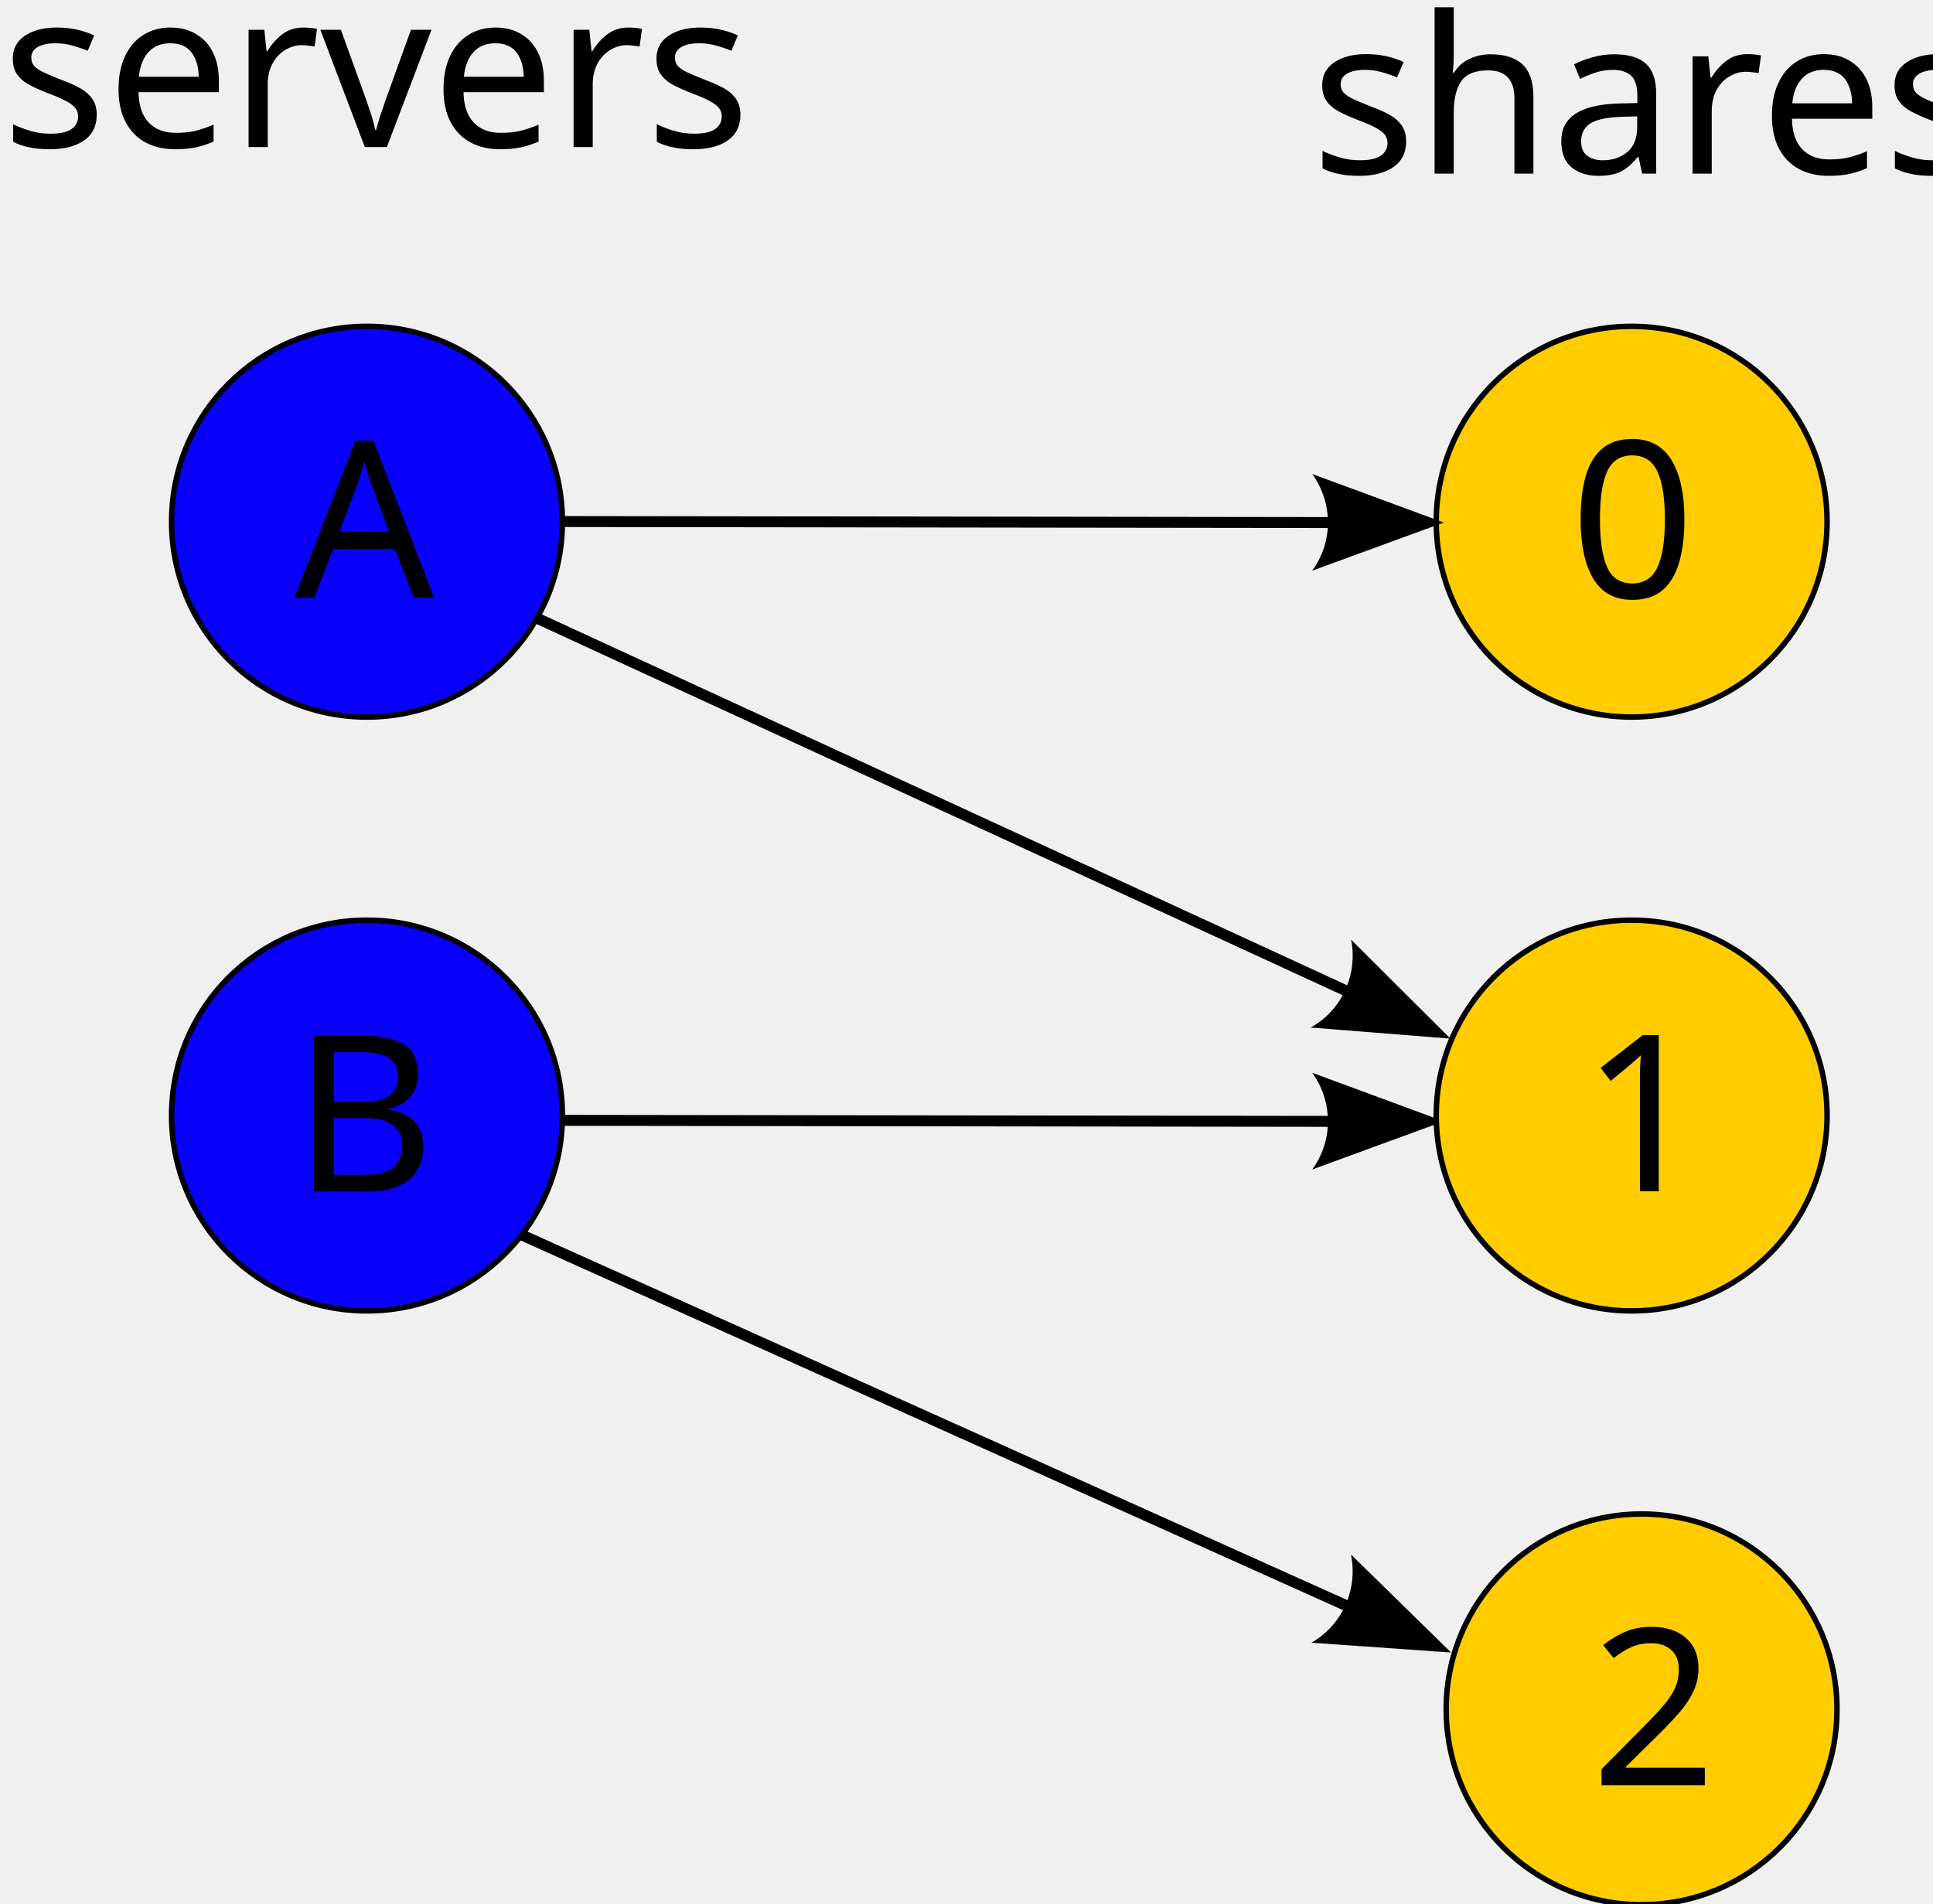
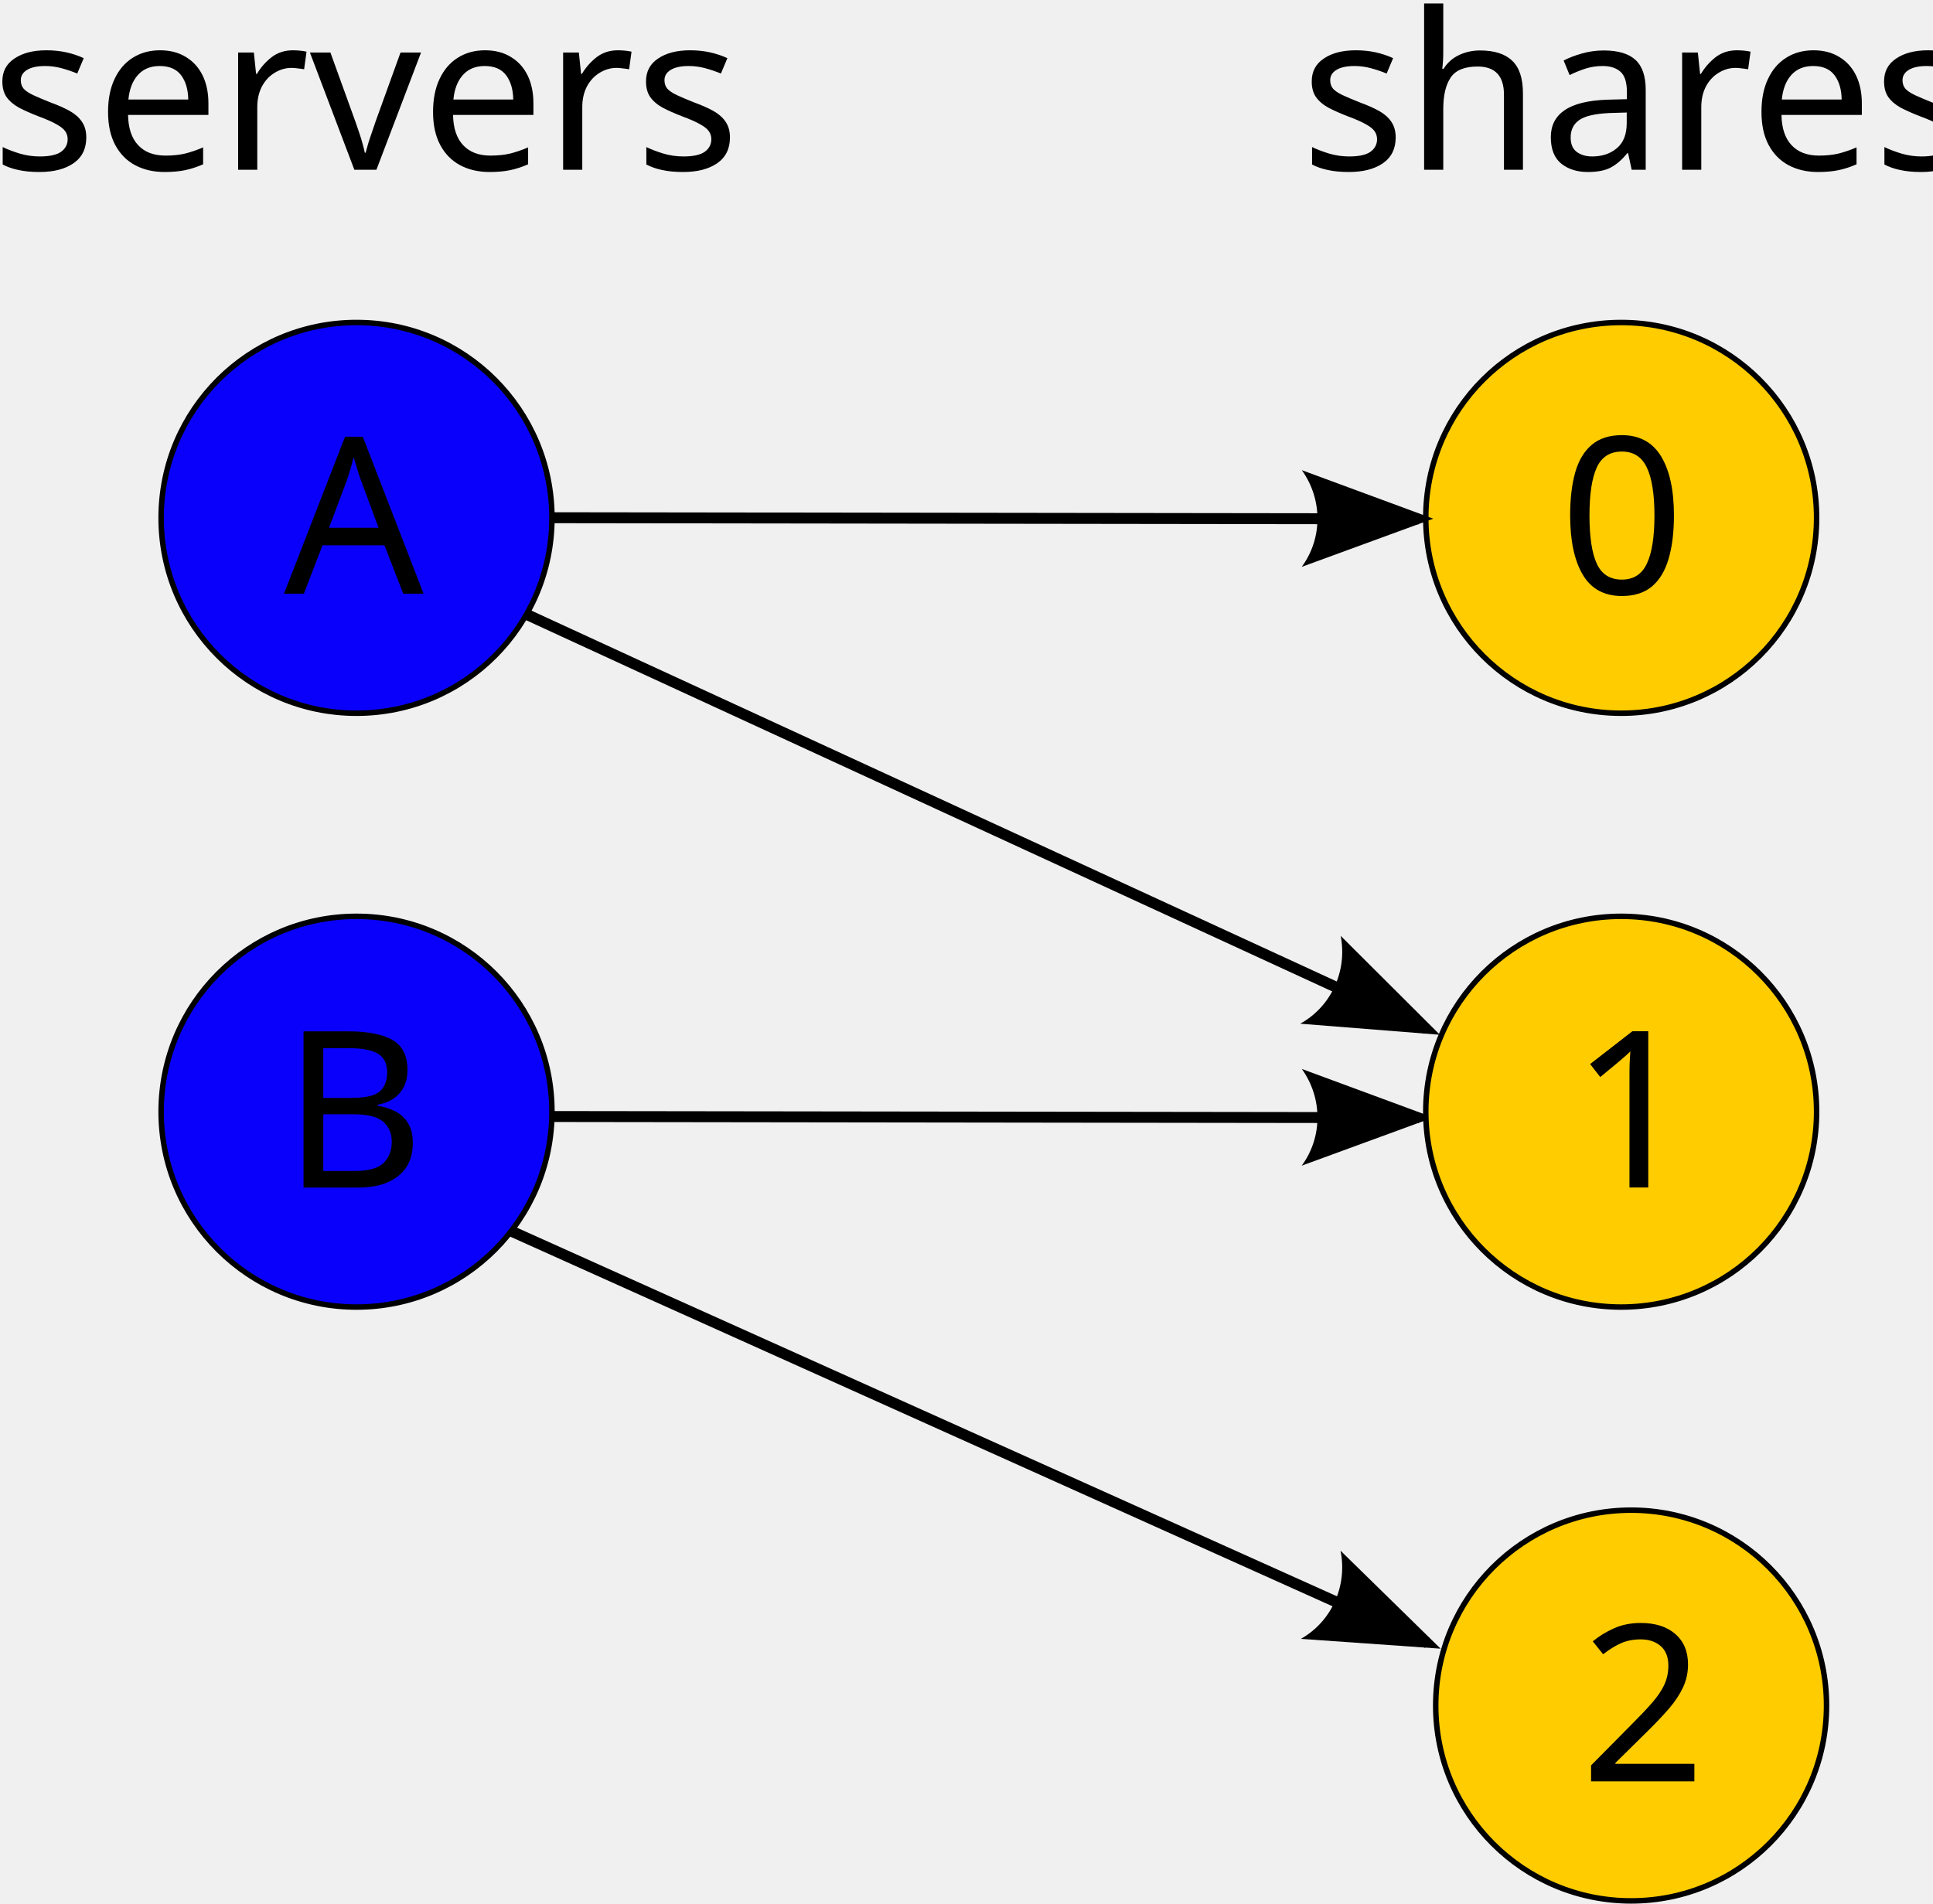
- <svg xmlns="http://www.w3.org/2000/svg" width="176.643" height="173.99" id="svg5027" version="1.1">
+ <svg xmlns="http://www.w3.org/2000/svg" width="176.643" height="173.995" id="svg5027" version="1.1">
  <defs id="defs5029">
    <marker orient="auto" refY="0" refX="0" id="Arrow2Lend" style="overflow:visible">
      <path id="path4141" style="fill-rule:evenodd;stroke-width:0.625;stroke-linejoin:round" d="M 8.719,4.034 -2.207,0.016 8.719,-4.002 c -1.745,2.372 -1.735,5.617 -6e-7,8.035 z" transform="matrix(-1.1,0,0,-1.1,-1.1,0)" />
    </marker>
    <marker style="overflow:visible" id="DistanceEnd" refX="0" refY="0" orient="auto">
      <g id="g2301">
        <path style="fill:none;stroke:#ffffff;stroke-width:1.15;stroke-linecap:square" d="M 0,0 -2,0" id="path2316" />
-         <path style="fill:#000000;fill-rule:evenodd;stroke:none" d="M 0,0 -13,4 -9,0 -13,-4 0,0 z" id="path2312" />
+         <path style="fill:#000000;fill-rule:evenodd;stroke:none" d="M 0,0 -13,4 -9,0 -13,-4 0,0 Z" id="path2312" />
        <path style="fill:none;stroke:#000000;stroke-width:1;stroke-linecap:square" d="M 0,-4 0,40" id="path2314" />
      </g>
    </marker>
    <marker orient="auto" refY="0" refX="0" id="Arrow1Lend" style="overflow:visible">
-       <path id="path4123" d="M 0,0 5,-5 -12.5,0 5,5 0,0 z" style="fill-rule:evenodd;stroke:#000000;stroke-width:1pt" transform="matrix(-0.8,0,0,-0.8,-10,0)" />
+       <path id="path4123" d="M 0,0 5,-5 -12.5,0 5,5 0,0 Z" style="fill-rule:evenodd;stroke:#000000;stroke-width:1pt" transform="matrix(-0.8,0,0,-0.8,-10,0)" />
    </marker>
    <marker orient="auto" refY="0" refX="0" id="marker5066" style="overflow:visible">
-       <path id="path5068" d="M 0,0 5,-5 -12.5,0 5,5 0,0 z" style="fill-rule:evenodd;stroke:#000000;stroke-width:1pt" transform="matrix(-0.8,0,0,-0.8,-10,0)" />
+       <path id="path5068" d="M 0,0 5,-5 -12.5,0 5,5 0,0 Z" style="fill-rule:evenodd;stroke:#000000;stroke-width:1pt" transform="matrix(-0.8,0,0,-0.8,-10,0)" />
    </marker>
    <marker orient="auto" refY="0" refX="0" id="Arrow2Lend-0" style="overflow:visible">
      <path id="path4141-5" style="fill-rule:evenodd;stroke-width:0.625;stroke-linejoin:round" d="M 8.719,4.034 -2.207,0.016 8.719,-4.002 c -1.745,2.372 -1.735,5.617 -6e-7,8.035 z" transform="matrix(-1.1,0,0,-1.1,-1.1,0)" />
    </marker>
    <marker orient="auto" refY="0" refX="0" id="Arrow2Lend-5" style="overflow:visible">
      <path id="path4141-3" style="fill-rule:evenodd;stroke-width:0.625;stroke-linejoin:round" d="M 8.719,4.034 -2.207,0.016 8.719,-4.002 c -1.745,2.372 -1.735,5.617 -6e-7,8.035 z" transform="matrix(-1.1,0,0,-1.1,-1.1,0)" />
    </marker>
    <marker orient="auto" refY="0" refX="0" id="Arrow2Lend-7" style="overflow:visible">
      <path id="path4141-9" style="fill-rule:evenodd;stroke-width:0.625;stroke-linejoin:round" d="M 8.719,4.034 -2.207,0.016 8.719,-4.002 c -1.745,2.372 -1.735,5.617 -6e-7,8.035 z" transform="matrix(-1.1,0,0,-1.1,-1.1,0)" />
    </marker>
    <marker orient="auto" refY="0" refX="0" id="Arrow2Lend-9" style="overflow:visible">
      <path id="path4141-0" style="fill-rule:evenodd;stroke-width:0.625;stroke-linejoin:round" d="M 8.719,4.034 -2.207,0.016 8.719,-4.002 c -1.745,2.372 -1.735,5.617 -6e-7,8.035 z" transform="matrix(-1.1,0,0,-1.1,-1.1,0)" />
    </marker>
    <marker orient="auto" refY="0" refX="0" id="Arrow2Lend-3" style="overflow:visible">
      <path id="path4141-95" style="fill-rule:evenodd;stroke-width:0.625;stroke-linejoin:round" d="M 8.719,4.034 -2.207,0.016 8.719,-4.002 c -1.745,2.372 -1.735,5.617 -6e-7,8.035 z" transform="matrix(-1.1,0,0,-1.1,-1.1,0)" />
    </marker>
    <marker orient="auto" refY="0" refX="0" id="Arrow2Lend-96" style="overflow:visible">
      <path id="path4141-6" style="fill-rule:evenodd;stroke-width:0.625;stroke-linejoin:round" d="M 8.719,4.034 -2.207,0.016 8.719,-4.002 c -1.745,2.372 -1.735,5.617 -6e-7,8.035 z" transform="matrix(-1.1,0,0,-1.1,-1.1,0)" />
    </marker>
    <marker orient="auto" refY="0" refX="0" id="Arrow2Lend-96-2" style="overflow:visible">
      <path id="path4141-6-4" style="fill-rule:evenodd;stroke-width:0.625;stroke-linejoin:round" d="M 8.719,4.034 -2.207,0.016 8.719,-4.002 c -1.745,2.372 -1.735,5.617 -6e-7,8.035 z" transform="matrix(-1.1,0,0,-1.1,-1.1,0)" />
    </marker>
    <marker orient="auto" refY="0" refX="0" id="Arrow2Lend-96-4" style="overflow:visible">
      <path id="path4141-6-0" style="fill-rule:evenodd;stroke-width:0.625;stroke-linejoin:round" d="M 8.719,4.034 -2.207,0.016 8.719,-4.002 c -1.745,2.372 -1.735,5.617 -6e-7,8.035 z" transform="matrix(-1.1,0,0,-1.1,-1.1,0)" />
    </marker>
    <marker orient="auto" refY="0" refX="0" id="Arrow2Lend-97" style="overflow:visible">
      <path id="path4141-97" style="fill-rule:evenodd;stroke-width:0.625;stroke-linejoin:round" d="M 8.719,4.034 -2.207,0.016 8.719,-4.002 c -1.745,2.372 -1.735,5.617 -6e-7,8.035 z" transform="matrix(-1.1,0,0,-1.1,-1.1,0)" />
    </marker>
    <marker orient="auto" refY="0" refX="0" id="marker4356" style="overflow:visible">
      <path id="path4358" style="fill-rule:evenodd;stroke-width:0.625;stroke-linejoin:round" d="M 8.719,4.034 -2.207,0.016 8.719,-4.002 c -1.745,2.372 -1.735,5.617 -6e-7,8.035 z" transform="matrix(-1.1,0,0,-1.1,-1.1,0)" />
    </marker>
    <marker orient="auto" refY="0" refX="0" id="marker4360" style="overflow:visible">
      <path id="path4362" style="fill-rule:evenodd;stroke-width:0.625;stroke-linejoin:round" d="M 8.719,4.034 -2.207,0.016 8.719,-4.002 c -1.745,2.372 -1.735,5.617 -6e-7,8.035 z" transform="matrix(-1.1,0,0,-1.1,-1.1,0)" />
    </marker>
    <marker orient="auto" refY="0" refX="0" id="Arrow2Lend-1" style="overflow:visible">
      <path id="path4141-1" style="fill-rule:evenodd;stroke-width:0.625;stroke-linejoin:round" d="M 8.719,4.034 -2.207,0.016 8.719,-4.002 c -1.745,2.372 -1.735,5.617 -6e-7,8.035 z" transform="matrix(-1.1,0,0,-1.1,-1.1,0)" />
    </marker>
  </defs>
-   <g id="layer3" transform="translate(-7.307454,1.6503907e-6)" />
-   <g id="layer2" />
-   <g id="layer1" transform="translate(-91.99024,-382.7523)">
+   <g id="layer3" transform="translate(-8.263364,-0.3504606)" />
+   <g id="layer2" transform="translate(-0.9559097,-0.3504622)" />
+   <g id="layer1" transform="translate(-92.94615,-383.1028)">
    <path style="fill:none;stroke:#000000;stroke-width:1px;stroke-linecap:butt;stroke-linejoin:miter;stroke-opacity:1;marker-end:url(#Arrow2Lend-96)" d="m 137.785,494.784 85.593,38.483" id="path4064-1-6" />
    <path style="display:inline;fill:none;stroke:#000000;stroke-width:1;stroke-linecap:butt;stroke-linejoin:miter;stroke-miterlimit:4;stroke-dasharray:none;stroke-opacity:1;marker-end:url(#Arrow2Lend)" d="m 142.636,485.153 79.96,0.106" id="path4114-4-5-7-3" />
-     <text xml:space="preserve" style="font-style:normal;font-variant:normal;font-weight:normal;font-stretch:normal;font-size:20px;line-height:125%;font-family:Ubuntu;-inkscape-font-specification:Ubuntu;text-align:start;letter-spacing:0px;word-spacing:0px;writing-mode:lr-tb;text-anchor:start;fill:#000000;fill-opacity:1;stroke:none" x="92.146" y="396.193" id="text4565-8">
-       <tspan id="tspan4567-1" x="92.146" y="396.193">servers</tspan>
-       <tspan x="92.146" y="421.193" id="tspan4569-0" />
+     <text xml:space="preserve" style="font-style:normal;font-variant:normal;font-weight:normal;font-stretch:normal;font-size:20px;line-height:125%;font-family:Ubuntu;-inkscape-font-specification:Ubuntu;text-align:start;letter-spacing:0px;word-spacing:0px;writing-mode:lr-tb;text-anchor:start;fill:#000000;fill-opacity:1;stroke:none" x="92.146" y="398.623" id="text4565-8">
+       <tspan id="tspan4567-1" x="92.146" y="398.623">servers</tspan>
+       <tspan x="92.146" y="423.623" id="tspan4569-0" />
    </text>
    <text xml:space="preserve" style="font-style:normal;font-weight:normal;font-size:20px;line-height:125%;font-family:Sans;letter-spacing:0px;word-spacing:0px;fill:#000000;fill-opacity:1;stroke:none" x="211.801" y="398.623" id="text4649-2">
      <tspan id="tspan4651-1" x="211.801" y="398.623" style="font-style:normal;font-variant:normal;font-weight:normal;font-stretch:normal;font-size:20px;line-height:125%;font-family:Ubuntu;-inkscape-font-specification:Ubuntu;text-align:start;writing-mode:lr-tb;text-anchor:start">shares</tspan>
    </text>
    <g id="g3458">
      <circle r="17.857" cy="484.713" cx="241.095" id="path2985-4-0" style="fill:#ffcc00;fill-opacity:1;fill-rule:evenodd;stroke:#000000;stroke-width:0.5px;stroke-linecap:butt;stroke-linejoin:miter;stroke-opacity:1" />
      <text id="text3856-09" y="491.643" x="236.475" style="font-style:normal;font-weight:normal;font-size:20px;line-height:125%;font-family:Sans;letter-spacing:0px;word-spacing:0px;fill:#000000;fill-opacity:1;stroke:none" xml:space="preserve">
        <tspan y="491.643" x="236.475" id="tspan3858-5" style="font-style:normal;font-variant:normal;font-weight:normal;font-stretch:normal;font-size:20px;line-height:125%;font-family:Ubuntu;-inkscape-font-specification:Ubuntu;text-align:start;writing-mode:lr-tb;text-anchor:start">1</tspan>
      </text>
    </g>
    <g id="g4610-3" transform="matrix(0.5,0,0,0.5,83.94957,380.6787)">
-       <circle r="35.714" cy="233.076" cx="192.857" id="path2985-3-0" style="fill:#0900fc;fill-opacity:1;fill-rule:evenodd;stroke:#000000;stroke-width:1px;stroke-linecap:butt;stroke-linejoin:miter;stroke-opacity:1" transform="translate(-109.702,-25.00713)" d="m 228.571,233.076 a 35.714,35.714 0 0 1 -35.714,35.714 35.714,35.714 0 0 1 -35.714,-35.714 35.714,35.714 0 0 1 35.714,-35.714 35.714,35.714 0 0 1 35.714,35.714 z" />
+       <circle r="35.714" cy="233.076" cx="192.857" id="path2985-3-0" style="fill:#0900fc;fill-opacity:1;fill-rule:evenodd;stroke:#000000;stroke-width:1px;stroke-linecap:butt;stroke-linejoin:miter;stroke-opacity:1" transform="translate(-109.702,-25.00713)" />
      <text id="text3832-9" y="221.949" x="69.595" style="font-style:normal;font-weight:normal;font-size:40px;line-height:125%;font-family:Sans;letter-spacing:0px;word-spacing:0px;fill:#000000;fill-opacity:1;stroke:none" xml:space="preserve">
        <tspan y="221.949" x="69.595" id="tspan3834-3" style="font-style:normal;font-variant:normal;font-weight:normal;font-stretch:normal;font-size:40px;line-height:125%;font-family:Ubuntu;-inkscape-font-specification:Ubuntu;text-align:start;writing-mode:lr-tb;text-anchor:start">B</tspan>
      </text>
    </g>
    <g id="g4593-5" transform="matrix(0.5,0,0,0.5,125.7198,381.9121)">
-       <circle r="35.714" cy="233.076" cx="192.857" id="path2985-4-3-1" style="fill:#ffcc00;fill-opacity:1;fill-rule:evenodd;stroke:#000000;stroke-width:1px;stroke-linecap:butt;stroke-linejoin:miter;stroke-opacity:1" transform="translate(37.89307,-136.0283)" d="m 228.571,233.076 a 35.714,35.714 0 0 1 -35.714,35.714 35.714,35.714 0 0 1 -35.714,-35.714 35.714,35.714 0 0 1 35.714,-35.714 35.714,35.714 0 0 1 35.714,35.714 z" />
+       <circle r="35.714" cy="233.076" cx="192.857" id="path2985-4-3-1" style="fill:#ffcc00;fill-opacity:1;fill-rule:evenodd;stroke:#000000;stroke-width:1px;stroke-linecap:butt;stroke-linejoin:miter;stroke-opacity:1" transform="translate(37.89307,-136.0283)" />
      <g transform="translate(-142.8149,-435.9946)" id="g3975-1">
        <text xml:space="preserve" style="font-style:normal;font-weight:normal;font-size:40px;line-height:125%;font-family:Sans;letter-spacing:0px;word-spacing:0px;fill:#000000;fill-opacity:1;stroke:none" x="362.285" y="546.923" id="text3852-0">
          <tspan id="tspan3854-2" x="362.285" y="546.923" style="font-style:normal;font-variant:normal;font-weight:normal;font-stretch:normal;font-size:40px;line-height:125%;font-family:Ubuntu;-inkscape-font-specification:Ubuntu;text-align:start;writing-mode:lr-tb;text-anchor:start">0</tspan>
        </text>
      </g>
    </g>
    <g id="g4602-7-7" transform="matrix(0.5,0,0,0.5,107.035,435.3703)">
-       <circle r="35.714" cy="233.076" cx="192.857" id="path2985-4-35-8" style="fill:#ffcc00;fill-opacity:1;fill-rule:evenodd;stroke:#000000;stroke-width:1px;stroke-linecap:butt;stroke-linejoin:miter;stroke-opacity:1" transform="translate(77.07828,-25.83621)" d="m 228.571,233.076 a 35.714,35.714 0 0 1 -35.714,35.714 35.714,35.714 0 0 1 -35.714,-35.714 35.714,35.714 0 0 1 35.714,-35.714 35.714,35.714 0 0 1 35.714,35.714 z" />
+       <circle r="35.714" cy="233.076" cx="192.857" id="path2985-4-35-8" style="fill:#ffcc00;fill-opacity:1;fill-rule:evenodd;stroke:#000000;stroke-width:1px;stroke-linecap:butt;stroke-linejoin:miter;stroke-opacity:1" transform="translate(77.07828,-25.83621)" />
      <text id="text3856-0-6" y="221.1" x="260.695" style="font-style:normal;font-weight:normal;font-size:40px;line-height:125%;font-family:Sans;letter-spacing:0px;word-spacing:0px;fill:#000000;fill-opacity:1;stroke:none" xml:space="preserve">
        <tspan y="221.1" x="260.695" id="tspan3858-9-4" style="font-style:normal;font-variant:normal;font-weight:normal;font-stretch:normal;font-size:40px;line-height:125%;font-family:Ubuntu;-inkscape-font-specification:Ubuntu;text-align:start;writing-mode:lr-tb;text-anchor:start">2</tspan>
      </text>
    </g>
    <path style="fill:none;stroke:#000000;stroke-width:1px;stroke-linecap:butt;stroke-linejoin:miter;stroke-opacity:1;marker-end:url(#Arrow2Lend-96)" d="m 141.208,439.325 82.109,37.82" id="path4064-4" />
    <path style="display:inline;fill:none;stroke:#000000;stroke-width:1;stroke-linecap:butt;stroke-linejoin:miter;stroke-miterlimit:4;stroke-dasharray:none;stroke-opacity:1;marker-end:url(#Arrow2Lend-1)" d="m 142.636,430.422 79.96,0.106" id="path4114-4-5-7-3-2" />
-     <g style="" id="g4584-3" transform="matrix(0.5,0,0,0.5,82.83867,381.9121)">
-       <circle r="35.714" cy="233.076" cx="192.857" transform="translate(-107.4802,-136.0283)" id="path2985-45" style="fill:#0900fc;fill-opacity:1;fill-rule:evenodd;stroke:#000000;stroke-width:1px;stroke-linecap:butt;stroke-linejoin:miter;stroke-opacity:1" d="m 228.571,233.076 a 35.714,35.714 0 0 1 -35.714,35.714 35.714,35.714 0 0 1 -35.714,-35.714 35.714,35.714 0 0 1 35.714,-35.714 35.714,35.714 0 0 1 35.714,35.714 z" />
+     <g id="g4584-3" transform="matrix(0.5,0,0,0.5,82.83867,381.9121)">
+       <circle r="35.714" cy="233.076" cx="192.857" transform="translate(-107.4802,-136.0283)" id="path2985-45" style="fill:#0900fc;fill-opacity:1;fill-rule:evenodd;stroke:#000000;stroke-width:1px;stroke-linecap:butt;stroke-linejoin:miter;stroke-opacity:1" />
      <text id="text3828-9" y="110.908" x="72.117" style="font-style:normal;font-variant:normal;font-weight:normal;font-stretch:normal;font-size:40px;line-height:125%;font-family:Ubuntu;-inkscape-font-specification:Ubuntu;text-align:start;letter-spacing:0px;word-spacing:0px;writing-mode:lr-tb;text-anchor:start;fill:#000000;fill-opacity:1;stroke:none" xml:space="preserve">
        <tspan y="110.908" x="72.117" id="tspan3830-7">A</tspan>
      </text>
    </g>
  </g>
</svg>
